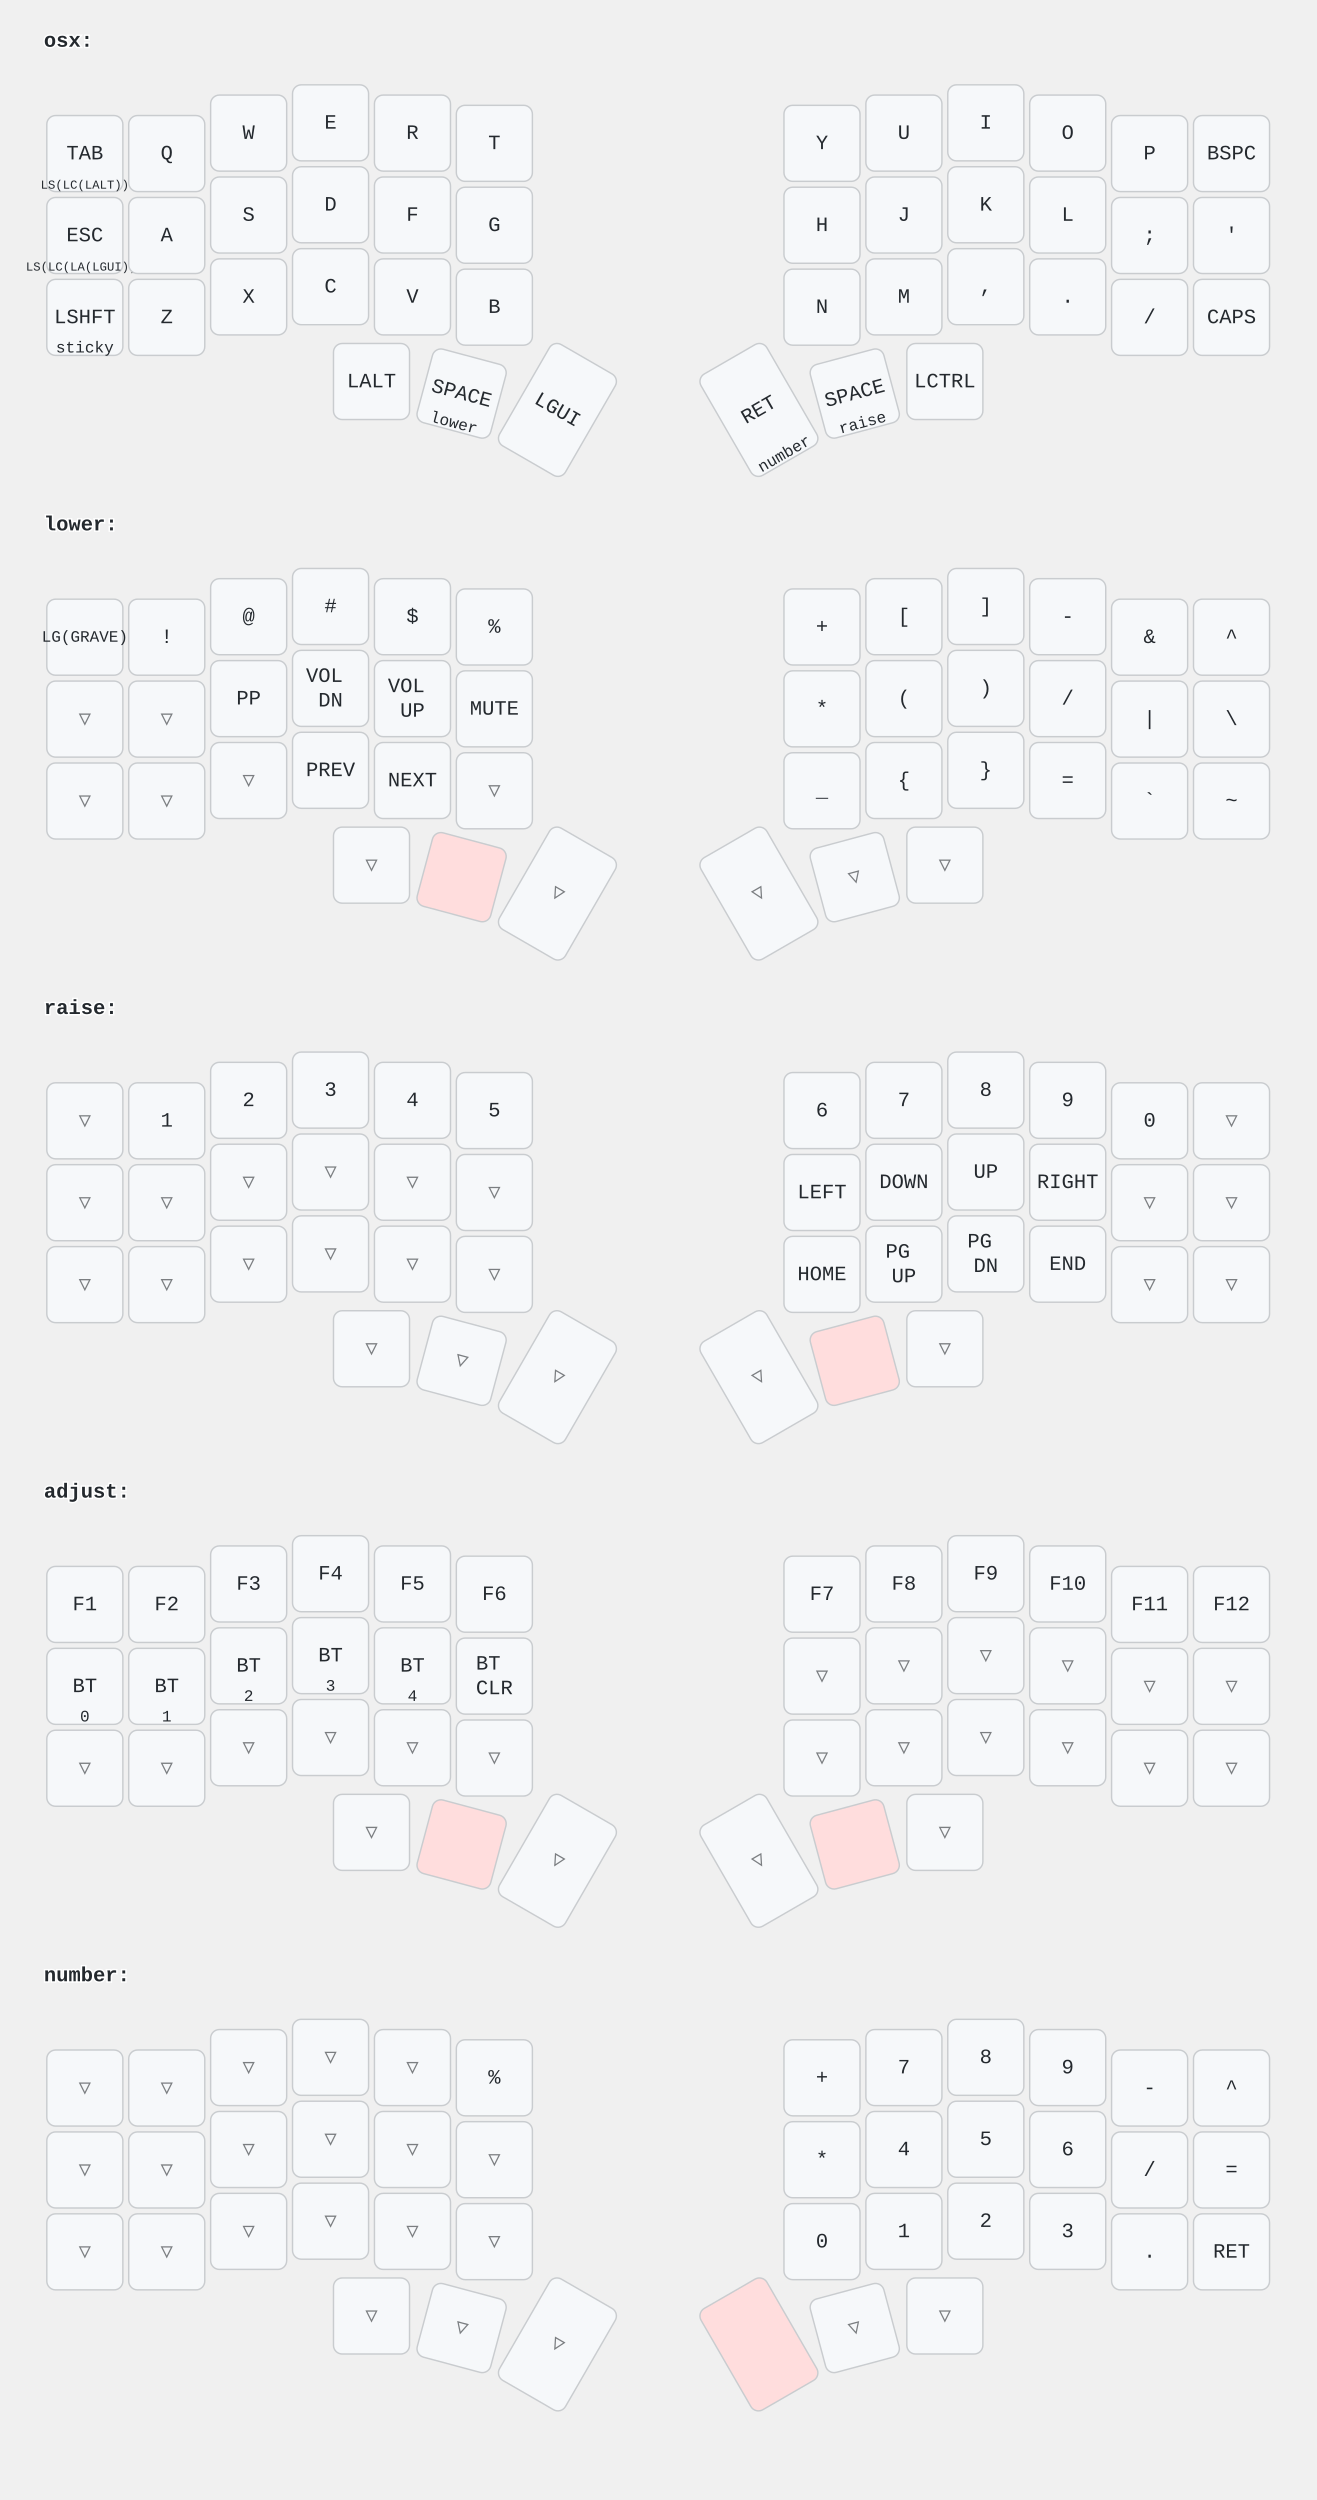
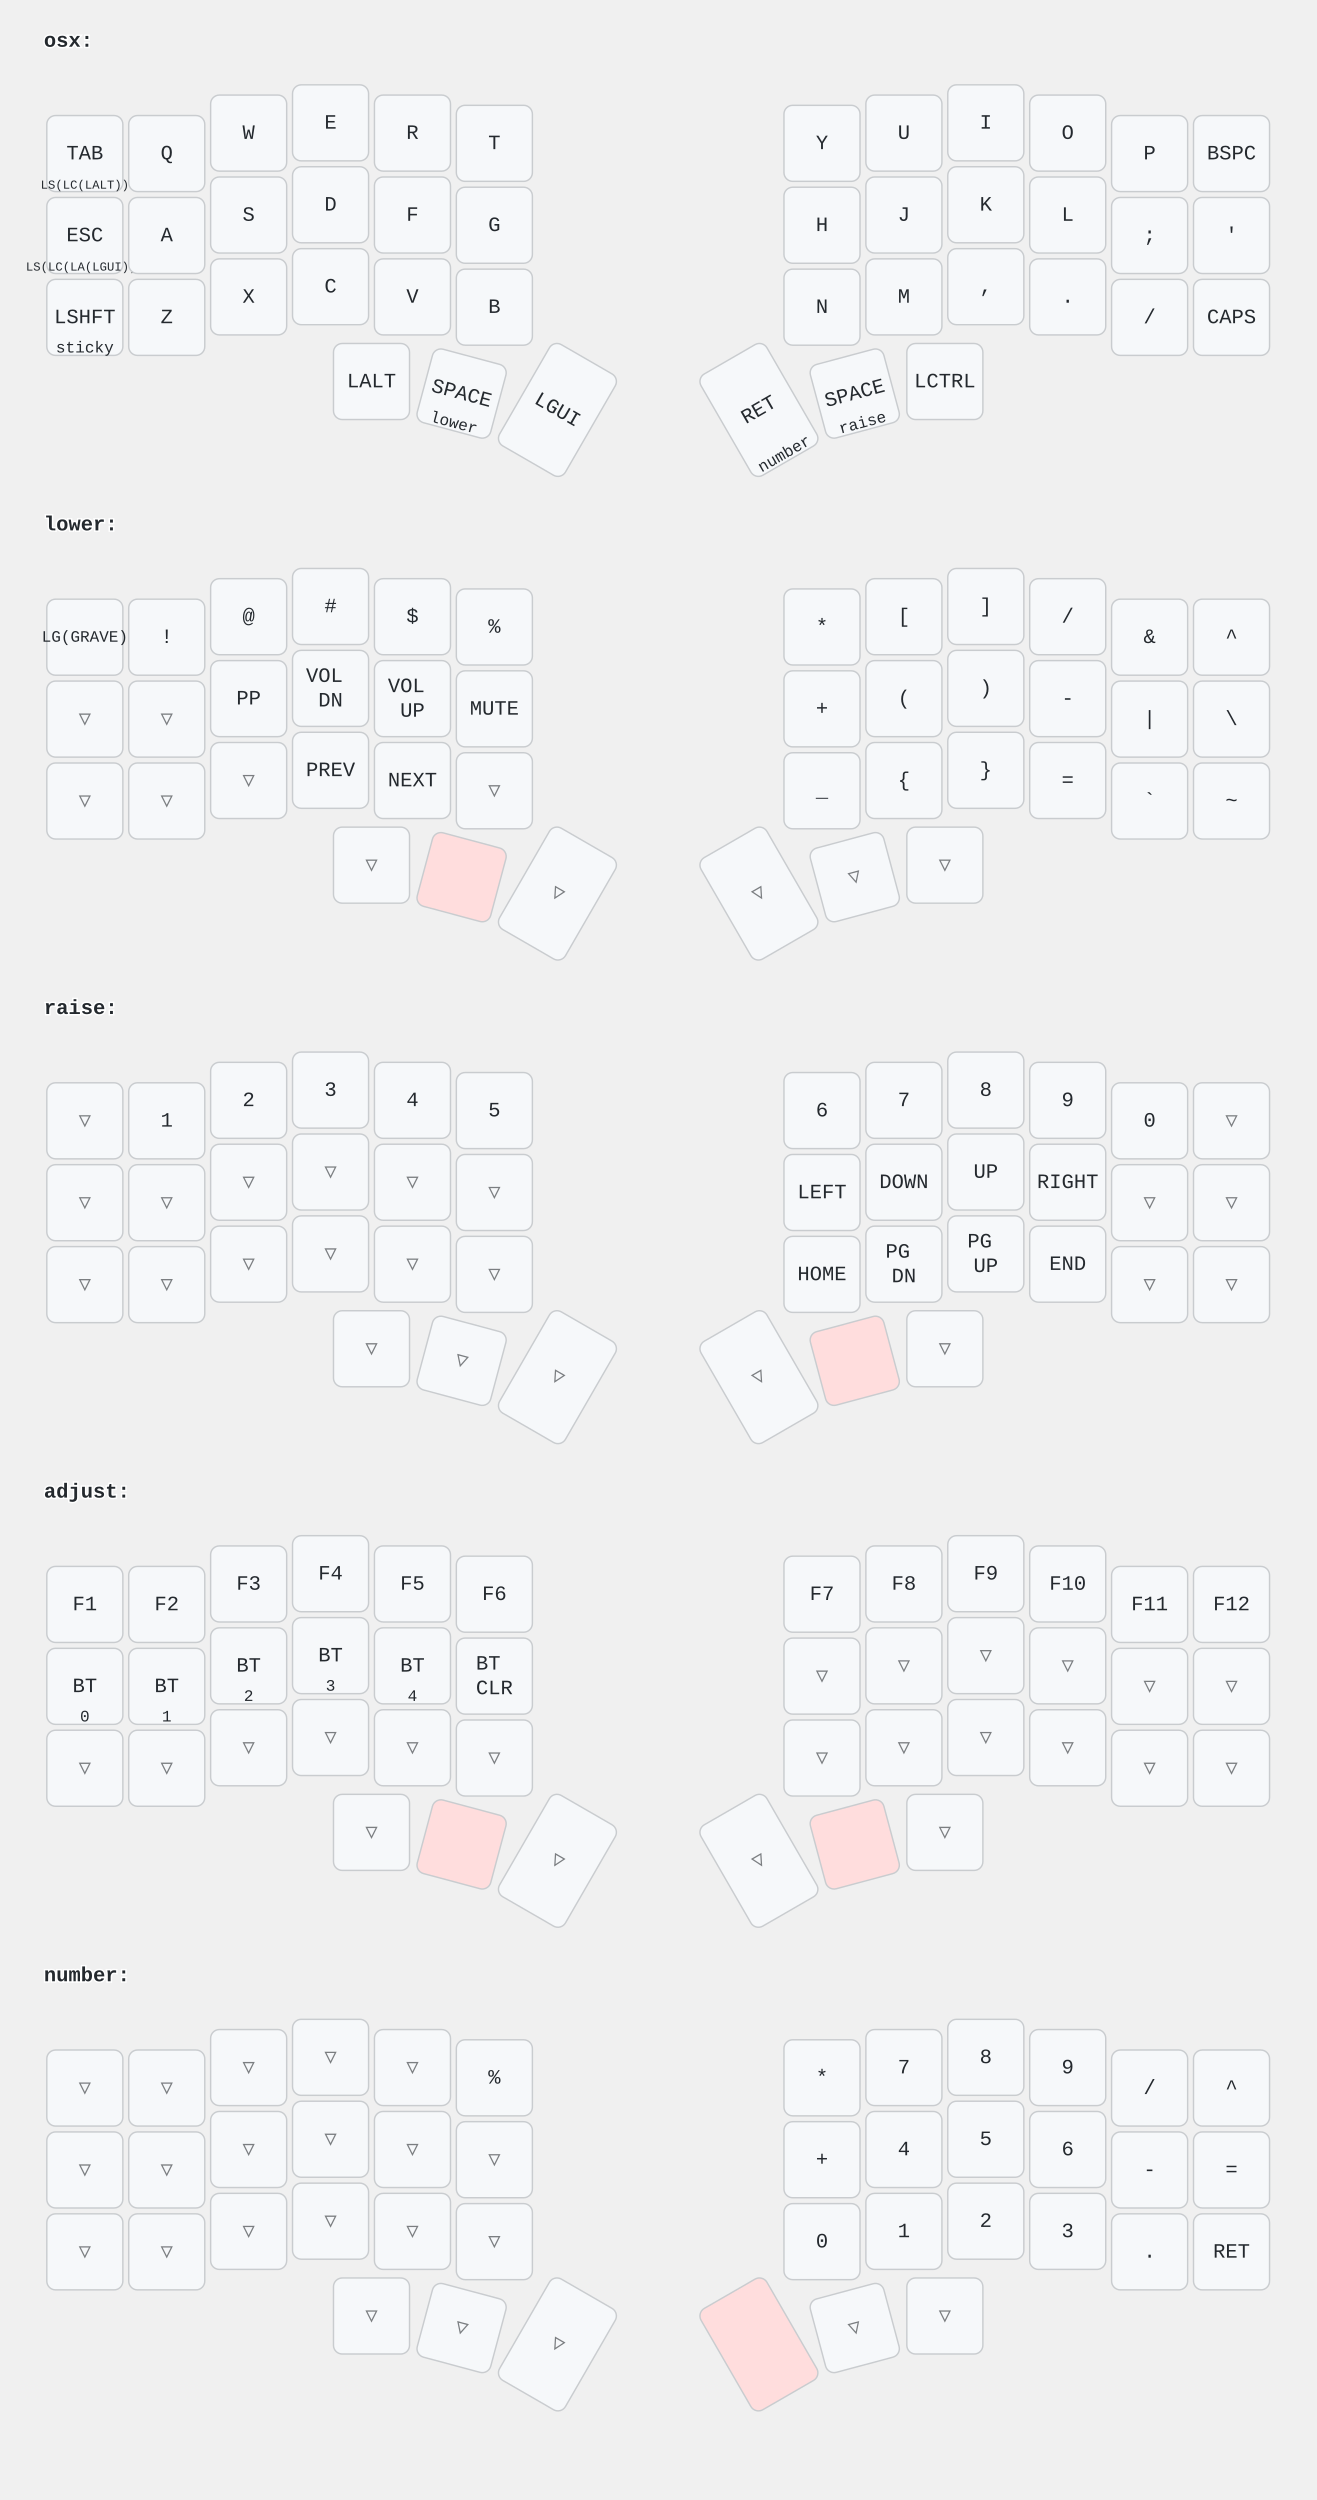
<svg xmlns="http://www.w3.org/2000/svg" width="900.0" height="1709.265" viewBox="0 0 900.0 1709.265" class="keymap">
  <style>/* inherit to force styles through use tags*/
svg path {
    fill: inherit;
}
/* font and background color specifications */
svg.keymap {
    font-family: SFMono-Regular,Consolas,Liberation Mono,Menlo,monospace;
    font-size: 14px;
    font-kerning: normal;
    text-rendering: optimizeLegibility;
    fill: #24292e;
}

/* default key styling */
rect.key {
    fill: #f6f8fa;
    stroke: #c9cccf;
    stroke-width: 1;
}

/* color accent for combo boxes */
rect.combo {
    fill: #cdf;
}

/* color accent for held keys */
rect.held, rect.combo.held {
    fill: #fdd;
}

/* color accent for ghost (optional) keys */
rect.ghost, rect.combo.ghost {
    stroke-dasharray: 4, 4;
    stroke-width: 2;
}

text {
    text-anchor: middle;
    dominant-baseline: middle;
}

/* styling for layer labels */
text.label {
    font-weight: bold;
    text-anchor: start;
    stroke: white;
    stroke-width: 2;
    paint-order: stroke;
}

/* styling for combo tap, and key hold/shifted label text */
text.combo, text.hold, text.shifted {
    font-size: 11px;
}

text.hold {
    text-anchor: middle;
    dominant-baseline: auto;
}

text.shifted {
    text-anchor: middle;
    dominant-baseline: hanging;
}

/* styling for hold/shifted label text in combo box */
text.combo.hold, text.combo.shifted {
    font-size: 8px;
}

/* lighter symbol for transparent keys */
text.trans {
    fill: #7b7e81;
}

/* styling for combo dendrons */
path.combo {
    stroke-width: 1;
    stroke: gray;
    fill: none;
}

/* Start Tabler Icons Cleanup */
/* cannot use height/width with glyphs */
.icon-tabler &gt; path {
    fill: inherit;
    stroke: inherit;
}
/* hide tabler's default box */
.icon-tabler &gt; path[stroke="none"][fill="none"] {
    visibility: collapse;
}
/* End Tabler Icons Cleanup */
</style>
  <g class="layer-osx">
    <text x="30.0" y="28.0" class="label">osx:</text>
    <rect rx="6.0" ry="6.0" x="32.0" y="79.0" width="52.0" height="52.0" class="key" />
    <text x="58.0" y="105.0" class="tap">TAB</text>
    <text x="58.0" y="129.0" class="hold" style="font-size: 60%">LS(LC(LALT))</text>
    <rect rx="6.0" ry="6.0" x="88.0" y="79.0" width="52.0" height="52.0" class="key" />
    <text x="114.0" y="105.0" class="tap">Q</text>
    <rect rx="6.0" ry="6.0" x="144.0" y="65.0" width="52.0" height="52.0" class="key" />
    <text x="170.0" y="91.0" class="tap">W</text>
    <rect rx="6.0" ry="6.0" x="200.0" y="58.0" width="52.0" height="52.0" class="key" />
    <text x="226.0" y="84.0" class="tap">E</text>
    <rect rx="6.0" ry="6.0" x="256.0" y="65.0" width="52.0" height="52.0" class="key" />
    <text x="282.0" y="91.0" class="tap">R</text>
    <rect rx="6.0" ry="6.0" x="312.0" y="72.0" width="52.0" height="52.0" class="key" />
    <text x="338.0" y="98.0" class="tap">T</text>
    <rect rx="6.0" ry="6.0" x="536.0" y="72.0" width="52.0" height="52.0" class="key" />
    <text x="562.0" y="98.0" class="tap">Y</text>
    <rect rx="6.0" ry="6.0" x="592.0" y="65.0" width="52.0" height="52.0" class="key" />
    <text x="618.0" y="91.0" class="tap">U</text>
    <rect rx="6.0" ry="6.0" x="648.0" y="58.0" width="52.0" height="52.0" class="key" />
    <text x="674.0" y="84.0" class="tap">I</text>
    <rect rx="6.0" ry="6.0" x="704.0" y="65.0" width="52.0" height="52.0" class="key" />
    <text x="730.0" y="91.0" class="tap">O</text>
    <rect rx="6.0" ry="6.0" x="760.0" y="79.0" width="52.0" height="52.0" class="key" />
    <text x="786.0" y="105.0" class="tap">P</text>
    <rect rx="6.0" ry="6.0" x="816.0" y="79.0" width="52.0" height="52.0" class="key" />
    <text x="842.0" y="105.0" class="tap">BSPC</text>
    <rect rx="6.0" ry="6.0" x="32.0" y="135.0" width="52.0" height="52.0" class="key" />
    <text x="58.0" y="161.0" class="tap">ESC</text>
    <text x="58.0" y="185.0" class="hold" style="font-size: 60%">LS(LC(LA(LGUI)))</text>
    <rect rx="6.0" ry="6.0" x="88.0" y="135.0" width="52.0" height="52.0" class="key" />
    <text x="114.0" y="161.0" class="tap">A</text>
    <rect rx="6.0" ry="6.0" x="144.0" y="121.0" width="52.0" height="52.0" class="key" />
    <text x="170.0" y="147.0" class="tap">S</text>
    <rect rx="6.0" ry="6.0" x="200.0" y="114.0" width="52.0" height="52.0" class="key" />
    <text x="226.0" y="140.0" class="tap">D</text>
    <rect rx="6.0" ry="6.0" x="256.0" y="121.0" width="52.0" height="52.0" class="key" />
    <text x="282.0" y="147.0" class="tap">F</text>
    <rect rx="6.0" ry="6.0" x="312.0" y="128.0" width="52.0" height="52.0" class="key" />
    <text x="338.0" y="154.0" class="tap">G</text>
    <rect rx="6.0" ry="6.0" x="536.0" y="128.0" width="52.0" height="52.0" class="key" />
    <text x="562.0" y="154.0" class="tap">H</text>
    <rect rx="6.0" ry="6.0" x="592.0" y="121.0" width="52.0" height="52.0" class="key" />
    <text x="618.0" y="147.0" class="tap">J</text>
    <rect rx="6.0" ry="6.0" x="648.0" y="114.0" width="52.0" height="52.0" class="key" />
    <text x="674.0" y="140.0" class="tap">K</text>
    <rect rx="6.0" ry="6.0" x="704.0" y="121.0" width="52.0" height="52.0" class="key" />
    <text x="730.0" y="147.0" class="tap">L</text>
    <rect rx="6.0" ry="6.0" x="760.0" y="135.0" width="52.0" height="52.0" class="key" />
    <text x="786.0" y="161.0" class="tap">;</text>
    <rect rx="6.0" ry="6.0" x="816.0" y="135.0" width="52.0" height="52.0" class="key" />
    <text x="842.0" y="161.0" class="tap">'</text>
    <rect rx="6.0" ry="6.0" x="32.0" y="191.0" width="52.0" height="52.0" class="key" />
    <text x="58.0" y="217.0" class="tap">LSHFT</text>
    <text x="58.0" y="241.0" class="hold">sticky</text>
    <rect rx="6.0" ry="6.0" x="88.0" y="191.0" width="52.0" height="52.0" class="key" />
    <text x="114.0" y="217.0" class="tap">Z</text>
    <rect rx="6.0" ry="6.0" x="144.0" y="177.0" width="52.0" height="52.0" class="key" />
    <text x="170.0" y="203.0" class="tap">X</text>
    <rect rx="6.0" ry="6.0" x="200.0" y="170.0" width="52.0" height="52.0" class="key" />
    <text x="226.0" y="196.0" class="tap">C</text>
    <rect rx="6.0" ry="6.0" x="256.0" y="177.0" width="52.0" height="52.0" class="key" />
    <text x="282.0" y="203.0" class="tap">V</text>
    <rect rx="6.0" ry="6.0" x="312.0" y="184.0" width="52.0" height="52.0" class="key" />
    <text x="338.0" y="210.0" class="tap">B</text>
    <rect rx="6.0" ry="6.0" x="536.0" y="184.0" width="52.0" height="52.0" class="key" />
    <text x="562.0" y="210.0" class="tap">N</text>
    <rect rx="6.0" ry="6.0" x="592.0" y="177.0" width="52.0" height="52.0" class="key" />
    <text x="618.0" y="203.0" class="tap">M</text>
    <rect rx="6.0" ry="6.0" x="648.0" y="170.0" width="52.0" height="52.0" class="key" />
    <text x="674.0" y="196.0" class="tap">,</text>
    <rect rx="6.0" ry="6.0" x="704.0" y="177.0" width="52.0" height="52.0" class="key" />
    <text x="730.0" y="203.0" class="tap">.</text>
    <rect rx="6.0" ry="6.0" x="760.0" y="191.0" width="52.0" height="52.0" class="key" />
    <text x="786.0" y="217.0" class="tap">/</text>
    <rect rx="6.0" ry="6.0" x="816.0" y="191.0" width="52.0" height="52.0" class="key" />
    <text x="842.0" y="217.0" class="tap">CAPS</text>
    <rect rx="6.0" ry="6.0" x="228.0" y="234.848" width="52.0" height="52.0" class="key" />
    <text x="254.0" y="260.848" class="tap">LALT</text>
    <g transform="rotate(15.0, 315.6, 269.08)">
      <rect rx="6.0" ry="6.0" x="289.6" y="243.08" width="52.0" height="52.0" class="key" />
      <text x="315.6" y="269.08" class="tap">SPACE</text>
      <text x="315.6" y="293.08" class="hold">lower</text>
    </g>
    <g transform="rotate(30.0, 381.12, 280.28)">
      <rect rx="6.0" ry="6.0" x="355.12" y="240.28" width="52.0" height="80.0" class="key" />
      <text x="381.12" y="280.28" class="tap">LGUI</text>
    </g>
    <g transform="rotate(-30.0, 518.88, 280.28)">
      <rect rx="6.0" ry="6.0" x="492.88" y="240.28" width="52.0" height="80.0" class="key" />
      <text x="518.88" y="280.28" class="tap">RET</text>
      <text x="518.88" y="318.28" class="hold">number</text>
    </g>
    <g transform="rotate(-15.0, 584.4, 269.08)">
      <rect rx="6.0" ry="6.0" x="558.4" y="243.08" width="52.0" height="52.0" class="key" />
      <text x="584.4" y="269.08" class="tap">SPACE</text>
      <text x="584.4" y="293.08" class="hold">raise</text>
    </g>
    <rect rx="6.0" ry="6.0" x="620.0" y="234.848" width="52.0" height="52.0" class="key" />
    <text x="646.0" y="260.848" class="tap">LCTRL</text>
  </g>
  <g class="layer-lower">
    <text x="30.0" y="358.653" class="label">lower:</text>
    <rect rx="6.0" ry="6.0" x="32.0" y="409.653" width="52.0" height="52.0" class="key" />
    <text x="58.0" y="435.653" class="tap" style="font-size: 78%">LG(GRAVE)</text>
    <rect rx="6.0" ry="6.0" x="88.0" y="409.653" width="52.0" height="52.0" class="key" />
    <text x="114.0" y="435.653" class="tap">!</text>
    <rect rx="6.0" ry="6.0" x="144.0" y="395.653" width="52.0" height="52.0" class="key" />
    <text x="170.0" y="421.653" class="tap">@</text>
    <rect rx="6.0" ry="6.0" x="200.0" y="388.653" width="52.0" height="52.0" class="key" />
    <text x="226.0" y="414.653" class="tap">#</text>
    <rect rx="6.0" ry="6.0" x="256.0" y="395.653" width="52.0" height="52.0" class="key" />
    <text x="282.0" y="421.653" class="tap">$</text>
    <rect rx="6.0" ry="6.0" x="312.0" y="402.653" width="52.0" height="52.0" class="key" />
    <text x="338.0" y="428.653" class="tap">%</text>
    <rect rx="6.0" ry="6.0" x="536.0" y="402.653" width="52.0" height="52.0" class="key" />
-     <text x="562.0" y="428.653" class="tap">+</text>
+     <text x="562.0" y="428.653" class="tap">*</text>
    <rect rx="6.0" ry="6.0" x="592.0" y="395.653" width="52.0" height="52.0" class="key" />
    <text x="618.0" y="421.653" class="tap">[</text>
    <rect rx="6.0" ry="6.0" x="648.0" y="388.653" width="52.0" height="52.0" class="key" />
    <text x="674.0" y="414.653" class="tap">]</text>
    <rect rx="6.0" ry="6.0" x="704.0" y="395.653" width="52.0" height="52.0" class="key" />
-     <text x="730.0" y="421.653" class="tap">-</text>
+     <text x="730.0" y="421.653" class="tap">/</text>
    <rect rx="6.0" ry="6.0" x="760.0" y="409.653" width="52.0" height="52.0" class="key" />
    <text x="786.0" y="435.653" class="tap">&amp;</text>
    <rect rx="6.0" ry="6.0" x="816.0" y="409.653" width="52.0" height="52.0" class="key" />
    <text x="842.0" y="435.653" class="tap">^</text>
    <rect rx="6.0" ry="6.0" x="32.0" y="465.653" width="52.0" height="52.0" class="trans key" />
    <text x="58.0" y="491.653" class="trans tap">▽</text>
    <rect rx="6.0" ry="6.0" x="88.0" y="465.653" width="52.0" height="52.0" class="trans key" />
    <text x="114.0" y="491.653" class="trans tap">▽</text>
    <rect rx="6.0" ry="6.0" x="144.0" y="451.653" width="52.0" height="52.0" class="key" />
    <text x="170.0" y="477.653" class="tap">PP</text>
    <rect rx="6.0" ry="6.0" x="200.0" y="444.653" width="52.0" height="52.0" class="key" />
    <text x="226.0" y="470.653" class="tap">
      <tspan x="226.0" dy="-0.6em">VOL</tspan>
      <tspan x="226.0" dy="1.2em">DN</tspan>
    </text>
    <rect rx="6.0" ry="6.0" x="256.0" y="451.653" width="52.0" height="52.0" class="key" />
    <text x="282.0" y="477.653" class="tap">
      <tspan x="282.0" dy="-0.6em">VOL</tspan>
      <tspan x="282.0" dy="1.2em">UP</tspan>
    </text>
    <rect rx="6.0" ry="6.0" x="312.0" y="458.653" width="52.0" height="52.0" class="key" />
    <text x="338.0" y="484.653" class="tap">MUTE</text>
    <rect rx="6.0" ry="6.0" x="536.0" y="458.653" width="52.0" height="52.0" class="key" />
-     <text x="562.0" y="484.653" class="tap">*</text>
+     <text x="562.0" y="484.653" class="tap">+</text>
    <rect rx="6.0" ry="6.0" x="592.0" y="451.653" width="52.0" height="52.0" class="key" />
    <text x="618.0" y="477.653" class="tap">(</text>
    <rect rx="6.0" ry="6.0" x="648.0" y="444.653" width="52.0" height="52.0" class="key" />
    <text x="674.0" y="470.653" class="tap">)</text>
    <rect rx="6.0" ry="6.0" x="704.0" y="451.653" width="52.0" height="52.0" class="key" />
-     <text x="730.0" y="477.653" class="tap">/</text>
+     <text x="730.0" y="477.653" class="tap">-</text>
    <rect rx="6.0" ry="6.0" x="760.0" y="465.653" width="52.0" height="52.0" class="key" />
    <text x="786.0" y="491.653" class="tap">|</text>
    <rect rx="6.0" ry="6.0" x="816.0" y="465.653" width="52.0" height="52.0" class="key" />
    <text x="842.0" y="491.653" class="tap">\</text>
    <rect rx="6.0" ry="6.0" x="32.0" y="521.653" width="52.0" height="52.0" class="trans key" />
    <text x="58.0" y="547.653" class="trans tap">▽</text>
    <rect rx="6.0" ry="6.0" x="88.0" y="521.653" width="52.0" height="52.0" class="trans key" />
    <text x="114.0" y="547.653" class="trans tap">▽</text>
    <rect rx="6.0" ry="6.0" x="144.0" y="507.653" width="52.0" height="52.0" class="trans key" />
    <text x="170.0" y="533.653" class="trans tap">▽</text>
    <rect rx="6.0" ry="6.0" x="200.0" y="500.653" width="52.0" height="52.0" class="key" />
    <text x="226.0" y="526.653" class="tap">PREV</text>
    <rect rx="6.0" ry="6.0" x="256.0" y="507.653" width="52.0" height="52.0" class="key" />
    <text x="282.0" y="533.653" class="tap">NEXT</text>
    <rect rx="6.0" ry="6.0" x="312.0" y="514.653" width="52.0" height="52.0" class="trans key" />
    <text x="338.0" y="540.653" class="trans tap">▽</text>
    <rect rx="6.0" ry="6.0" x="536.0" y="514.653" width="52.0" height="52.0" class="key" />
    <text x="562.0" y="540.653" class="tap">_</text>
    <rect rx="6.0" ry="6.0" x="592.0" y="507.653" width="52.0" height="52.0" class="key" />
    <text x="618.0" y="533.653" class="tap">{</text>
    <rect rx="6.0" ry="6.0" x="648.0" y="500.653" width="52.0" height="52.0" class="key" />
    <text x="674.0" y="526.653" class="tap">}</text>
    <rect rx="6.0" ry="6.0" x="704.0" y="507.653" width="52.0" height="52.0" class="key" />
    <text x="730.0" y="533.653" class="tap">=</text>
    <rect rx="6.0" ry="6.0" x="760.0" y="521.653" width="52.0" height="52.0" class="key" />
    <text x="786.0" y="547.653" class="tap">`</text>
    <rect rx="6.0" ry="6.0" x="816.0" y="521.653" width="52.0" height="52.0" class="key" />
    <text x="842.0" y="547.653" class="tap">~</text>
    <rect rx="6.0" ry="6.0" x="228.0" y="565.501" width="52.0" height="52.0" class="trans key" />
    <text x="254.0" y="591.501" class="trans tap">▽</text>
    <g transform="rotate(15.0, 315.6, 599.7331)">
      <rect rx="6.0" ry="6.0" x="289.6" y="573.733" width="52.0" height="52.0" class="held key" />
    </g>
    <g transform="rotate(30.0, 381.12, 610.9331)">
      <rect rx="6.0" ry="6.0" x="355.12" y="570.933" width="52.0" height="80.0" class="trans key" />
      <text x="381.12" y="610.933" class="trans tap">▽</text>
    </g>
    <g transform="rotate(-30.0, 518.88, 610.9331)">
      <rect rx="6.0" ry="6.0" x="492.88" y="570.933" width="52.0" height="80.0" class="trans key" />
      <text x="518.88" y="610.933" class="trans tap">▽</text>
    </g>
    <g transform="rotate(-15.0, 584.4, 599.7331)">
      <rect rx="6.0" ry="6.0" x="558.4" y="573.733" width="52.0" height="52.0" class="trans key" />
      <text x="584.4" y="599.733" class="trans tap">▽</text>
    </g>
    <rect rx="6.0" ry="6.0" x="620.0" y="565.501" width="52.0" height="52.0" class="trans key" />
    <text x="646.0" y="591.501" class="trans tap">▽</text>
  </g>
  <g class="layer-raise">
    <text x="30.0" y="689.306" class="label">raise:</text>
    <rect rx="6.0" ry="6.0" x="32.0" y="740.306" width="52.0" height="52.0" class="trans key" />
    <text x="58.0" y="766.306" class="trans tap">▽</text>
    <rect rx="6.0" ry="6.0" x="88.0" y="740.306" width="52.0" height="52.0" class="key" />
    <text x="114.0" y="766.306" class="tap">1</text>
    <rect rx="6.0" ry="6.0" x="144.0" y="726.306" width="52.0" height="52.0" class="key" />
    <text x="170.0" y="752.306" class="tap">2</text>
    <rect rx="6.0" ry="6.0" x="200.0" y="719.306" width="52.0" height="52.0" class="key" />
    <text x="226.0" y="745.306" class="tap">3</text>
    <rect rx="6.0" ry="6.0" x="256.0" y="726.306" width="52.0" height="52.0" class="key" />
    <text x="282.0" y="752.306" class="tap">4</text>
    <rect rx="6.0" ry="6.0" x="312.0" y="733.306" width="52.0" height="52.0" class="key" />
    <text x="338.0" y="759.306" class="tap">5</text>
    <rect rx="6.0" ry="6.0" x="536.0" y="733.306" width="52.0" height="52.0" class="key" />
    <text x="562.0" y="759.306" class="tap">6</text>
    <rect rx="6.0" ry="6.0" x="592.0" y="726.306" width="52.0" height="52.0" class="key" />
    <text x="618.0" y="752.306" class="tap">7</text>
    <rect rx="6.0" ry="6.0" x="648.0" y="719.306" width="52.0" height="52.0" class="key" />
    <text x="674.0" y="745.306" class="tap">8</text>
    <rect rx="6.0" ry="6.0" x="704.0" y="726.306" width="52.0" height="52.0" class="key" />
    <text x="730.0" y="752.306" class="tap">9</text>
    <rect rx="6.0" ry="6.0" x="760.0" y="740.306" width="52.0" height="52.0" class="key" />
    <text x="786.0" y="766.306" class="tap">0</text>
    <rect rx="6.0" ry="6.0" x="816.0" y="740.306" width="52.0" height="52.0" class="trans key" />
    <text x="842.0" y="766.306" class="trans tap">▽</text>
    <rect rx="6.0" ry="6.0" x="32.0" y="796.306" width="52.0" height="52.0" class="trans key" />
    <text x="58.0" y="822.306" class="trans tap">▽</text>
    <rect rx="6.0" ry="6.0" x="88.0" y="796.306" width="52.0" height="52.0" class="trans key" />
    <text x="114.0" y="822.306" class="trans tap">▽</text>
    <rect rx="6.0" ry="6.0" x="144.0" y="782.306" width="52.0" height="52.0" class="trans key" />
    <text x="170.0" y="808.306" class="trans tap">▽</text>
    <rect rx="6.0" ry="6.0" x="200.0" y="775.306" width="52.0" height="52.0" class="trans key" />
    <text x="226.0" y="801.306" class="trans tap">▽</text>
    <rect rx="6.0" ry="6.0" x="256.0" y="782.306" width="52.0" height="52.0" class="trans key" />
    <text x="282.0" y="808.306" class="trans tap">▽</text>
    <rect rx="6.0" ry="6.0" x="312.0" y="789.306" width="52.0" height="52.0" class="trans key" />
    <text x="338.0" y="815.306" class="trans tap">▽</text>
    <rect rx="6.0" ry="6.0" x="536.0" y="789.306" width="52.0" height="52.0" class="key" />
    <text x="562.0" y="815.306" class="tap">LEFT</text>
    <rect rx="6.0" ry="6.0" x="592.0" y="782.306" width="52.0" height="52.0" class="key" />
    <text x="618.0" y="808.306" class="tap">DOWN</text>
    <rect rx="6.0" ry="6.0" x="648.0" y="775.306" width="52.0" height="52.0" class="key" />
    <text x="674.0" y="801.306" class="tap">UP</text>
    <rect rx="6.0" ry="6.0" x="704.0" y="782.306" width="52.0" height="52.0" class="key" />
    <text x="730.0" y="808.306" class="tap">RIGHT</text>
    <rect rx="6.0" ry="6.0" x="760.0" y="796.306" width="52.0" height="52.0" class="trans key" />
    <text x="786.0" y="822.306" class="trans tap">▽</text>
    <rect rx="6.0" ry="6.0" x="816.0" y="796.306" width="52.0" height="52.0" class="trans key" />
    <text x="842.0" y="822.306" class="trans tap">▽</text>
    <rect rx="6.0" ry="6.0" x="32.0" y="852.306" width="52.0" height="52.0" class="trans key" />
    <text x="58.0" y="878.306" class="trans tap">▽</text>
    <rect rx="6.0" ry="6.0" x="88.0" y="852.306" width="52.0" height="52.0" class="trans key" />
    <text x="114.0" y="878.306" class="trans tap">▽</text>
    <rect rx="6.0" ry="6.0" x="144.0" y="838.306" width="52.0" height="52.0" class="trans key" />
    <text x="170.0" y="864.306" class="trans tap">▽</text>
    <rect rx="6.0" ry="6.0" x="200.0" y="831.306" width="52.0" height="52.0" class="trans key" />
    <text x="226.0" y="857.306" class="trans tap">▽</text>
    <rect rx="6.0" ry="6.0" x="256.0" y="838.306" width="52.0" height="52.0" class="trans key" />
    <text x="282.0" y="864.306" class="trans tap">▽</text>
    <rect rx="6.0" ry="6.0" x="312.0" y="845.306" width="52.0" height="52.0" class="trans key" />
    <text x="338.0" y="871.306" class="trans tap">▽</text>
    <rect rx="6.0" ry="6.0" x="536.0" y="845.306" width="52.0" height="52.0" class="key" />
    <text x="562.0" y="871.306" class="tap">HOME</text>
    <rect rx="6.0" ry="6.0" x="592.0" y="838.306" width="52.0" height="52.0" class="key" />
    <text x="618.0" y="864.306" class="tap">
      <tspan x="618.0" dy="-0.6em">PG</tspan>
-       <tspan x="618.0" dy="1.2em">UP</tspan>
+       <tspan x="618.0" dy="1.2em">DN</tspan>
    </text>
    <rect rx="6.0" ry="6.0" x="648.0" y="831.306" width="52.0" height="52.0" class="key" />
    <text x="674.0" y="857.306" class="tap">
      <tspan x="674.0" dy="-0.6em">PG</tspan>
-       <tspan x="674.0" dy="1.2em">DN</tspan>
+       <tspan x="674.0" dy="1.2em">UP</tspan>
    </text>
    <rect rx="6.0" ry="6.0" x="704.0" y="838.306" width="52.0" height="52.0" class="key" />
    <text x="730.0" y="864.306" class="tap">END</text>
    <rect rx="6.0" ry="6.0" x="760.0" y="852.306" width="52.0" height="52.0" class="trans key" />
    <text x="786.0" y="878.306" class="trans tap">▽</text>
    <rect rx="6.0" ry="6.0" x="816.0" y="852.306" width="52.0" height="52.0" class="trans key" />
    <text x="842.0" y="878.306" class="trans tap">▽</text>
    <rect rx="6.0" ry="6.0" x="228.0" y="896.154" width="52.0" height="52.0" class="trans key" />
    <text x="254.0" y="922.154" class="trans tap">▽</text>
    <g transform="rotate(15.0, 315.6, 930.3861)">
      <rect rx="6.0" ry="6.0" x="289.6" y="904.386" width="52.0" height="52.0" class="trans key" />
      <text x="315.6" y="930.386" class="trans tap">▽</text>
    </g>
    <g transform="rotate(30.0, 381.12, 941.5861)">
      <rect rx="6.0" ry="6.0" x="355.12" y="901.586" width="52.0" height="80.0" class="trans key" />
      <text x="381.12" y="941.586" class="trans tap">▽</text>
    </g>
    <g transform="rotate(-30.0, 518.88, 941.5861)">
      <rect rx="6.0" ry="6.0" x="492.88" y="901.586" width="52.0" height="80.0" class="trans key" />
      <text x="518.88" y="941.586" class="trans tap">▽</text>
    </g>
    <g transform="rotate(-15.0, 584.4, 930.3861)">
      <rect rx="6.0" ry="6.0" x="558.4" y="904.386" width="52.0" height="52.0" class="held key" />
    </g>
    <rect rx="6.0" ry="6.0" x="620.0" y="896.154" width="52.0" height="52.0" class="trans key" />
    <text x="646.0" y="922.154" class="trans tap">▽</text>
  </g>
  <g class="layer-adjust">
    <text x="30.0" y="1019.959" class="label">adjust:</text>
    <rect rx="6.0" ry="6.0" x="32.0" y="1070.959" width="52.0" height="52.0" class="key" />
    <text x="58.0" y="1096.959" class="tap">F1</text>
    <rect rx="6.0" ry="6.0" x="88.0" y="1070.959" width="52.0" height="52.0" class="key" />
    <text x="114.0" y="1096.959" class="tap">F2</text>
    <rect rx="6.0" ry="6.0" x="144.0" y="1056.959" width="52.0" height="52.0" class="key" />
    <text x="170.0" y="1082.959" class="tap">F3</text>
    <rect rx="6.0" ry="6.0" x="200.0" y="1049.959" width="52.0" height="52.0" class="key" />
    <text x="226.0" y="1075.959" class="tap">F4</text>
    <rect rx="6.0" ry="6.0" x="256.0" y="1056.959" width="52.0" height="52.0" class="key" />
    <text x="282.0" y="1082.959" class="tap">F5</text>
    <rect rx="6.0" ry="6.0" x="312.0" y="1063.959" width="52.0" height="52.0" class="key" />
    <text x="338.0" y="1089.959" class="tap">F6</text>
    <rect rx="6.0" ry="6.0" x="536.0" y="1063.959" width="52.0" height="52.0" class="key" />
    <text x="562.0" y="1089.959" class="tap">F7</text>
    <rect rx="6.0" ry="6.0" x="592.0" y="1056.959" width="52.0" height="52.0" class="key" />
    <text x="618.0" y="1082.959" class="tap">F8</text>
    <rect rx="6.0" ry="6.0" x="648.0" y="1049.959" width="52.0" height="52.0" class="key" />
    <text x="674.0" y="1075.959" class="tap">F9</text>
    <rect rx="6.0" ry="6.0" x="704.0" y="1056.959" width="52.0" height="52.0" class="key" />
    <text x="730.0" y="1082.959" class="tap">F10</text>
    <rect rx="6.0" ry="6.0" x="760.0" y="1070.959" width="52.0" height="52.0" class="key" />
    <text x="786.0" y="1096.959" class="tap">F11</text>
    <rect rx="6.0" ry="6.0" x="816.0" y="1070.959" width="52.0" height="52.0" class="key" />
    <text x="842.0" y="1096.959" class="tap">F12</text>
    <rect rx="6.0" ry="6.0" x="32.0" y="1126.959" width="52.0" height="52.0" class="key" />
    <text x="58.0" y="1152.959" class="tap">BT</text>
    <text x="58.0" y="1176.959" class="hold">0</text>
    <rect rx="6.0" ry="6.0" x="88.0" y="1126.959" width="52.0" height="52.0" class="key" />
    <text x="114.0" y="1152.959" class="tap">BT</text>
    <text x="114.0" y="1176.959" class="hold">1</text>
    <rect rx="6.0" ry="6.0" x="144.0" y="1112.959" width="52.0" height="52.0" class="key" />
    <text x="170.0" y="1138.959" class="tap">BT</text>
    <text x="170.0" y="1162.959" class="hold">2</text>
    <rect rx="6.0" ry="6.0" x="200.0" y="1105.959" width="52.0" height="52.0" class="key" />
    <text x="226.0" y="1131.959" class="tap">BT</text>
    <text x="226.0" y="1155.959" class="hold">3</text>
    <rect rx="6.0" ry="6.0" x="256.0" y="1112.959" width="52.0" height="52.0" class="key" />
    <text x="282.0" y="1138.959" class="tap">BT</text>
    <text x="282.0" y="1162.959" class="hold">4</text>
    <rect rx="6.0" ry="6.0" x="312.0" y="1119.959" width="52.0" height="52.0" class="key" />
    <text x="338.0" y="1145.959" class="tap">
      <tspan x="338.0" dy="-0.6em">BT</tspan>
      <tspan x="338.0" dy="1.2em">CLR</tspan>
    </text>
    <rect rx="6.0" ry="6.0" x="536.0" y="1119.959" width="52.0" height="52.0" class="trans key" />
    <text x="562.0" y="1145.959" class="trans tap">▽</text>
    <rect rx="6.0" ry="6.0" x="592.0" y="1112.959" width="52.0" height="52.0" class="trans key" />
    <text x="618.0" y="1138.959" class="trans tap">▽</text>
    <rect rx="6.0" ry="6.0" x="648.0" y="1105.959" width="52.0" height="52.0" class="trans key" />
    <text x="674.0" y="1131.959" class="trans tap">▽</text>
    <rect rx="6.0" ry="6.0" x="704.0" y="1112.959" width="52.0" height="52.0" class="trans key" />
    <text x="730.0" y="1138.959" class="trans tap">▽</text>
    <rect rx="6.0" ry="6.0" x="760.0" y="1126.959" width="52.0" height="52.0" class="trans key" />
    <text x="786.0" y="1152.959" class="trans tap">▽</text>
    <rect rx="6.0" ry="6.0" x="816.0" y="1126.959" width="52.0" height="52.0" class="trans key" />
    <text x="842.0" y="1152.959" class="trans tap">▽</text>
    <rect rx="6.0" ry="6.0" x="32.0" y="1182.959" width="52.0" height="52.0" class="trans key" />
    <text x="58.0" y="1208.959" class="trans tap">▽</text>
    <rect rx="6.0" ry="6.0" x="88.0" y="1182.959" width="52.0" height="52.0" class="trans key" />
    <text x="114.0" y="1208.959" class="trans tap">▽</text>
    <rect rx="6.0" ry="6.0" x="144.0" y="1168.959" width="52.0" height="52.0" class="trans key" />
    <text x="170.0" y="1194.959" class="trans tap">▽</text>
    <rect rx="6.0" ry="6.0" x="200.0" y="1161.959" width="52.0" height="52.0" class="trans key" />
    <text x="226.0" y="1187.959" class="trans tap">▽</text>
    <rect rx="6.0" ry="6.0" x="256.0" y="1168.959" width="52.0" height="52.0" class="trans key" />
    <text x="282.0" y="1194.959" class="trans tap">▽</text>
    <rect rx="6.0" ry="6.0" x="312.0" y="1175.959" width="52.0" height="52.0" class="trans key" />
    <text x="338.0" y="1201.959" class="trans tap">▽</text>
    <rect rx="6.0" ry="6.0" x="536.0" y="1175.959" width="52.0" height="52.0" class="trans key" />
    <text x="562.0" y="1201.959" class="trans tap">▽</text>
    <rect rx="6.0" ry="6.0" x="592.0" y="1168.959" width="52.0" height="52.0" class="trans key" />
    <text x="618.0" y="1194.959" class="trans tap">▽</text>
    <rect rx="6.0" ry="6.0" x="648.0" y="1161.959" width="52.0" height="52.0" class="trans key" />
    <text x="674.0" y="1187.959" class="trans tap">▽</text>
    <rect rx="6.0" ry="6.0" x="704.0" y="1168.959" width="52.0" height="52.0" class="trans key" />
    <text x="730.0" y="1194.959" class="trans tap">▽</text>
    <rect rx="6.0" ry="6.0" x="760.0" y="1182.959" width="52.0" height="52.0" class="trans key" />
    <text x="786.0" y="1208.959" class="trans tap">▽</text>
    <rect rx="6.0" ry="6.0" x="816.0" y="1182.959" width="52.0" height="52.0" class="trans key" />
    <text x="842.0" y="1208.959" class="trans tap">▽</text>
    <rect rx="6.0" ry="6.0" x="228.0" y="1226.807" width="52.0" height="52.0" class="trans key" />
    <text x="254.0" y="1252.807" class="trans tap">▽</text>
    <g transform="rotate(15.0, 315.6, 1261.039)">
      <rect rx="6.0" ry="6.0" x="289.6" y="1235.039" width="52.0" height="52.0" class="held key" />
    </g>
    <g transform="rotate(30.0, 381.12, 1272.239)">
      <rect rx="6.0" ry="6.0" x="355.12" y="1232.239" width="52.0" height="80.0" class="trans key" />
      <text x="381.12" y="1272.239" class="trans tap">▽</text>
    </g>
    <g transform="rotate(-30.0, 518.88, 1272.239)">
      <rect rx="6.0" ry="6.0" x="492.88" y="1232.239" width="52.0" height="80.0" class="trans key" />
      <text x="518.88" y="1272.239" class="trans tap">▽</text>
    </g>
    <g transform="rotate(-15.0, 584.4, 1261.039)">
      <rect rx="6.0" ry="6.0" x="558.4" y="1235.039" width="52.0" height="52.0" class="held key" />
    </g>
    <rect rx="6.0" ry="6.0" x="620.0" y="1226.807" width="52.0" height="52.0" class="trans key" />
    <text x="646.0" y="1252.807" class="trans tap">▽</text>
  </g>
  <g class="layer-number">
    <text x="30.0" y="1350.612" class="label">number:</text>
    <rect rx="6.0" ry="6.0" x="32.0" y="1401.612" width="52.0" height="52.0" class="trans key" />
    <text x="58.0" y="1427.612" class="trans tap">▽</text>
    <rect rx="6.0" ry="6.0" x="88.0" y="1401.612" width="52.0" height="52.0" class="trans key" />
    <text x="114.0" y="1427.612" class="trans tap">▽</text>
    <rect rx="6.0" ry="6.0" x="144.0" y="1387.612" width="52.0" height="52.0" class="trans key" />
    <text x="170.0" y="1413.612" class="trans tap">▽</text>
    <rect rx="6.0" ry="6.0" x="200.0" y="1380.612" width="52.0" height="52.0" class="trans key" />
    <text x="226.0" y="1406.612" class="trans tap">▽</text>
    <rect rx="6.0" ry="6.0" x="256.0" y="1387.612" width="52.0" height="52.0" class="trans key" />
    <text x="282.0" y="1413.612" class="trans tap">▽</text>
    <rect rx="6.0" ry="6.0" x="312.0" y="1394.612" width="52.0" height="52.0" class="key" />
    <text x="338.0" y="1420.612" class="tap">%</text>
    <rect rx="6.0" ry="6.0" x="536.0" y="1394.612" width="52.0" height="52.0" class="key" />
-     <text x="562.0" y="1420.612" class="tap">+</text>
+     <text x="562.0" y="1420.612" class="tap">*</text>
    <rect rx="6.0" ry="6.0" x="592.0" y="1387.612" width="52.0" height="52.0" class="key" />
    <text x="618.0" y="1413.612" class="tap">7</text>
    <rect rx="6.0" ry="6.0" x="648.0" y="1380.612" width="52.0" height="52.0" class="key" />
    <text x="674.0" y="1406.612" class="tap">8</text>
    <rect rx="6.0" ry="6.0" x="704.0" y="1387.612" width="52.0" height="52.0" class="key" />
    <text x="730.0" y="1413.612" class="tap">9</text>
    <rect rx="6.0" ry="6.0" x="760.0" y="1401.612" width="52.0" height="52.0" class="key" />
-     <text x="786.0" y="1427.612" class="tap">-</text>
+     <text x="786.0" y="1427.612" class="tap">/</text>
    <rect rx="6.0" ry="6.0" x="816.0" y="1401.612" width="52.0" height="52.0" class="key" />
    <text x="842.0" y="1427.612" class="tap">^</text>
    <rect rx="6.0" ry="6.0" x="32.0" y="1457.612" width="52.0" height="52.0" class="trans key" />
    <text x="58.0" y="1483.612" class="trans tap">▽</text>
    <rect rx="6.0" ry="6.0" x="88.0" y="1457.612" width="52.0" height="52.0" class="trans key" />
    <text x="114.0" y="1483.612" class="trans tap">▽</text>
    <rect rx="6.0" ry="6.0" x="144.0" y="1443.612" width="52.0" height="52.0" class="trans key" />
    <text x="170.0" y="1469.612" class="trans tap">▽</text>
    <rect rx="6.0" ry="6.0" x="200.0" y="1436.612" width="52.0" height="52.0" class="trans key" />
    <text x="226.0" y="1462.612" class="trans tap">▽</text>
    <rect rx="6.0" ry="6.0" x="256.0" y="1443.612" width="52.0" height="52.0" class="trans key" />
    <text x="282.0" y="1469.612" class="trans tap">▽</text>
    <rect rx="6.0" ry="6.0" x="312.0" y="1450.612" width="52.0" height="52.0" class="trans key" />
    <text x="338.0" y="1476.612" class="trans tap">▽</text>
    <rect rx="6.0" ry="6.0" x="536.0" y="1450.612" width="52.0" height="52.0" class="key" />
-     <text x="562.0" y="1476.612" class="tap">*</text>
+     <text x="562.0" y="1476.612" class="tap">+</text>
    <rect rx="6.0" ry="6.0" x="592.0" y="1443.612" width="52.0" height="52.0" class="key" />
    <text x="618.0" y="1469.612" class="tap">4</text>
    <rect rx="6.0" ry="6.0" x="648.0" y="1436.612" width="52.0" height="52.0" class="key" />
    <text x="674.0" y="1462.612" class="tap">5</text>
    <rect rx="6.0" ry="6.0" x="704.0" y="1443.612" width="52.0" height="52.0" class="key" />
    <text x="730.0" y="1469.612" class="tap">6</text>
    <rect rx="6.0" ry="6.0" x="760.0" y="1457.612" width="52.0" height="52.0" class="key" />
-     <text x="786.0" y="1483.612" class="tap">/</text>
+     <text x="786.0" y="1483.612" class="tap">-</text>
    <rect rx="6.0" ry="6.0" x="816.0" y="1457.612" width="52.0" height="52.0" class="key" />
    <text x="842.0" y="1483.612" class="tap">=</text>
    <rect rx="6.0" ry="6.0" x="32.0" y="1513.612" width="52.0" height="52.0" class="trans key" />
    <text x="58.0" y="1539.612" class="trans tap">▽</text>
    <rect rx="6.0" ry="6.0" x="88.0" y="1513.612" width="52.0" height="52.0" class="trans key" />
    <text x="114.0" y="1539.612" class="trans tap">▽</text>
    <rect rx="6.0" ry="6.0" x="144.0" y="1499.612" width="52.0" height="52.0" class="trans key" />
    <text x="170.0" y="1525.612" class="trans tap">▽</text>
    <rect rx="6.0" ry="6.0" x="200.0" y="1492.612" width="52.0" height="52.0" class="trans key" />
    <text x="226.0" y="1518.612" class="trans tap">▽</text>
    <rect rx="6.0" ry="6.0" x="256.0" y="1499.612" width="52.0" height="52.0" class="trans key" />
    <text x="282.0" y="1525.612" class="trans tap">▽</text>
    <rect rx="6.0" ry="6.0" x="312.0" y="1506.612" width="52.0" height="52.0" class="trans key" />
    <text x="338.0" y="1532.612" class="trans tap">▽</text>
    <rect rx="6.0" ry="6.0" x="536.0" y="1506.612" width="52.0" height="52.0" class="key" />
    <text x="562.0" y="1532.612" class="tap">0</text>
    <rect rx="6.0" ry="6.0" x="592.0" y="1499.612" width="52.0" height="52.0" class="key" />
    <text x="618.0" y="1525.612" class="tap">1</text>
    <rect rx="6.0" ry="6.0" x="648.0" y="1492.612" width="52.0" height="52.0" class="key" />
    <text x="674.0" y="1518.612" class="tap">2</text>
    <rect rx="6.0" ry="6.0" x="704.0" y="1499.612" width="52.0" height="52.0" class="key" />
    <text x="730.0" y="1525.612" class="tap">3</text>
    <rect rx="6.0" ry="6.0" x="760.0" y="1513.612" width="52.0" height="52.0" class="key" />
    <text x="786.0" y="1539.612" class="tap">.</text>
    <rect rx="6.0" ry="6.0" x="816.0" y="1513.612" width="52.0" height="52.0" class="key" />
    <text x="842.0" y="1539.612" class="tap">RET</text>
    <rect rx="6.0" ry="6.0" x="228.0" y="1557.46" width="52.0" height="52.0" class="trans key" />
    <text x="254.0" y="1583.46" class="trans tap">▽</text>
    <g transform="rotate(15.0, 315.6, 1591.692)">
      <rect rx="6.0" ry="6.0" x="289.6" y="1565.692" width="52.0" height="52.0" class="trans key" />
      <text x="315.6" y="1591.692" class="trans tap">▽</text>
    </g>
    <g transform="rotate(30.0, 381.12, 1602.892)">
      <rect rx="6.0" ry="6.0" x="355.12" y="1562.892" width="52.0" height="80.0" class="trans key" />
      <text x="381.12" y="1602.892" class="trans tap">▽</text>
    </g>
    <g transform="rotate(-30.0, 518.88, 1602.892)">
      <rect rx="6.0" ry="6.0" x="492.88" y="1562.892" width="52.0" height="80.0" class="held key" />
    </g>
    <g transform="rotate(-15.0, 584.4, 1591.692)">
      <rect rx="6.0" ry="6.0" x="558.4" y="1565.692" width="52.0" height="52.0" class="trans key" />
      <text x="584.4" y="1591.692" class="trans tap">▽</text>
    </g>
    <rect rx="6.0" ry="6.0" x="620.0" y="1557.46" width="52.0" height="52.0" class="trans key" />
    <text x="646.0" y="1583.46" class="trans tap">▽</text>
  </g>
</svg>
